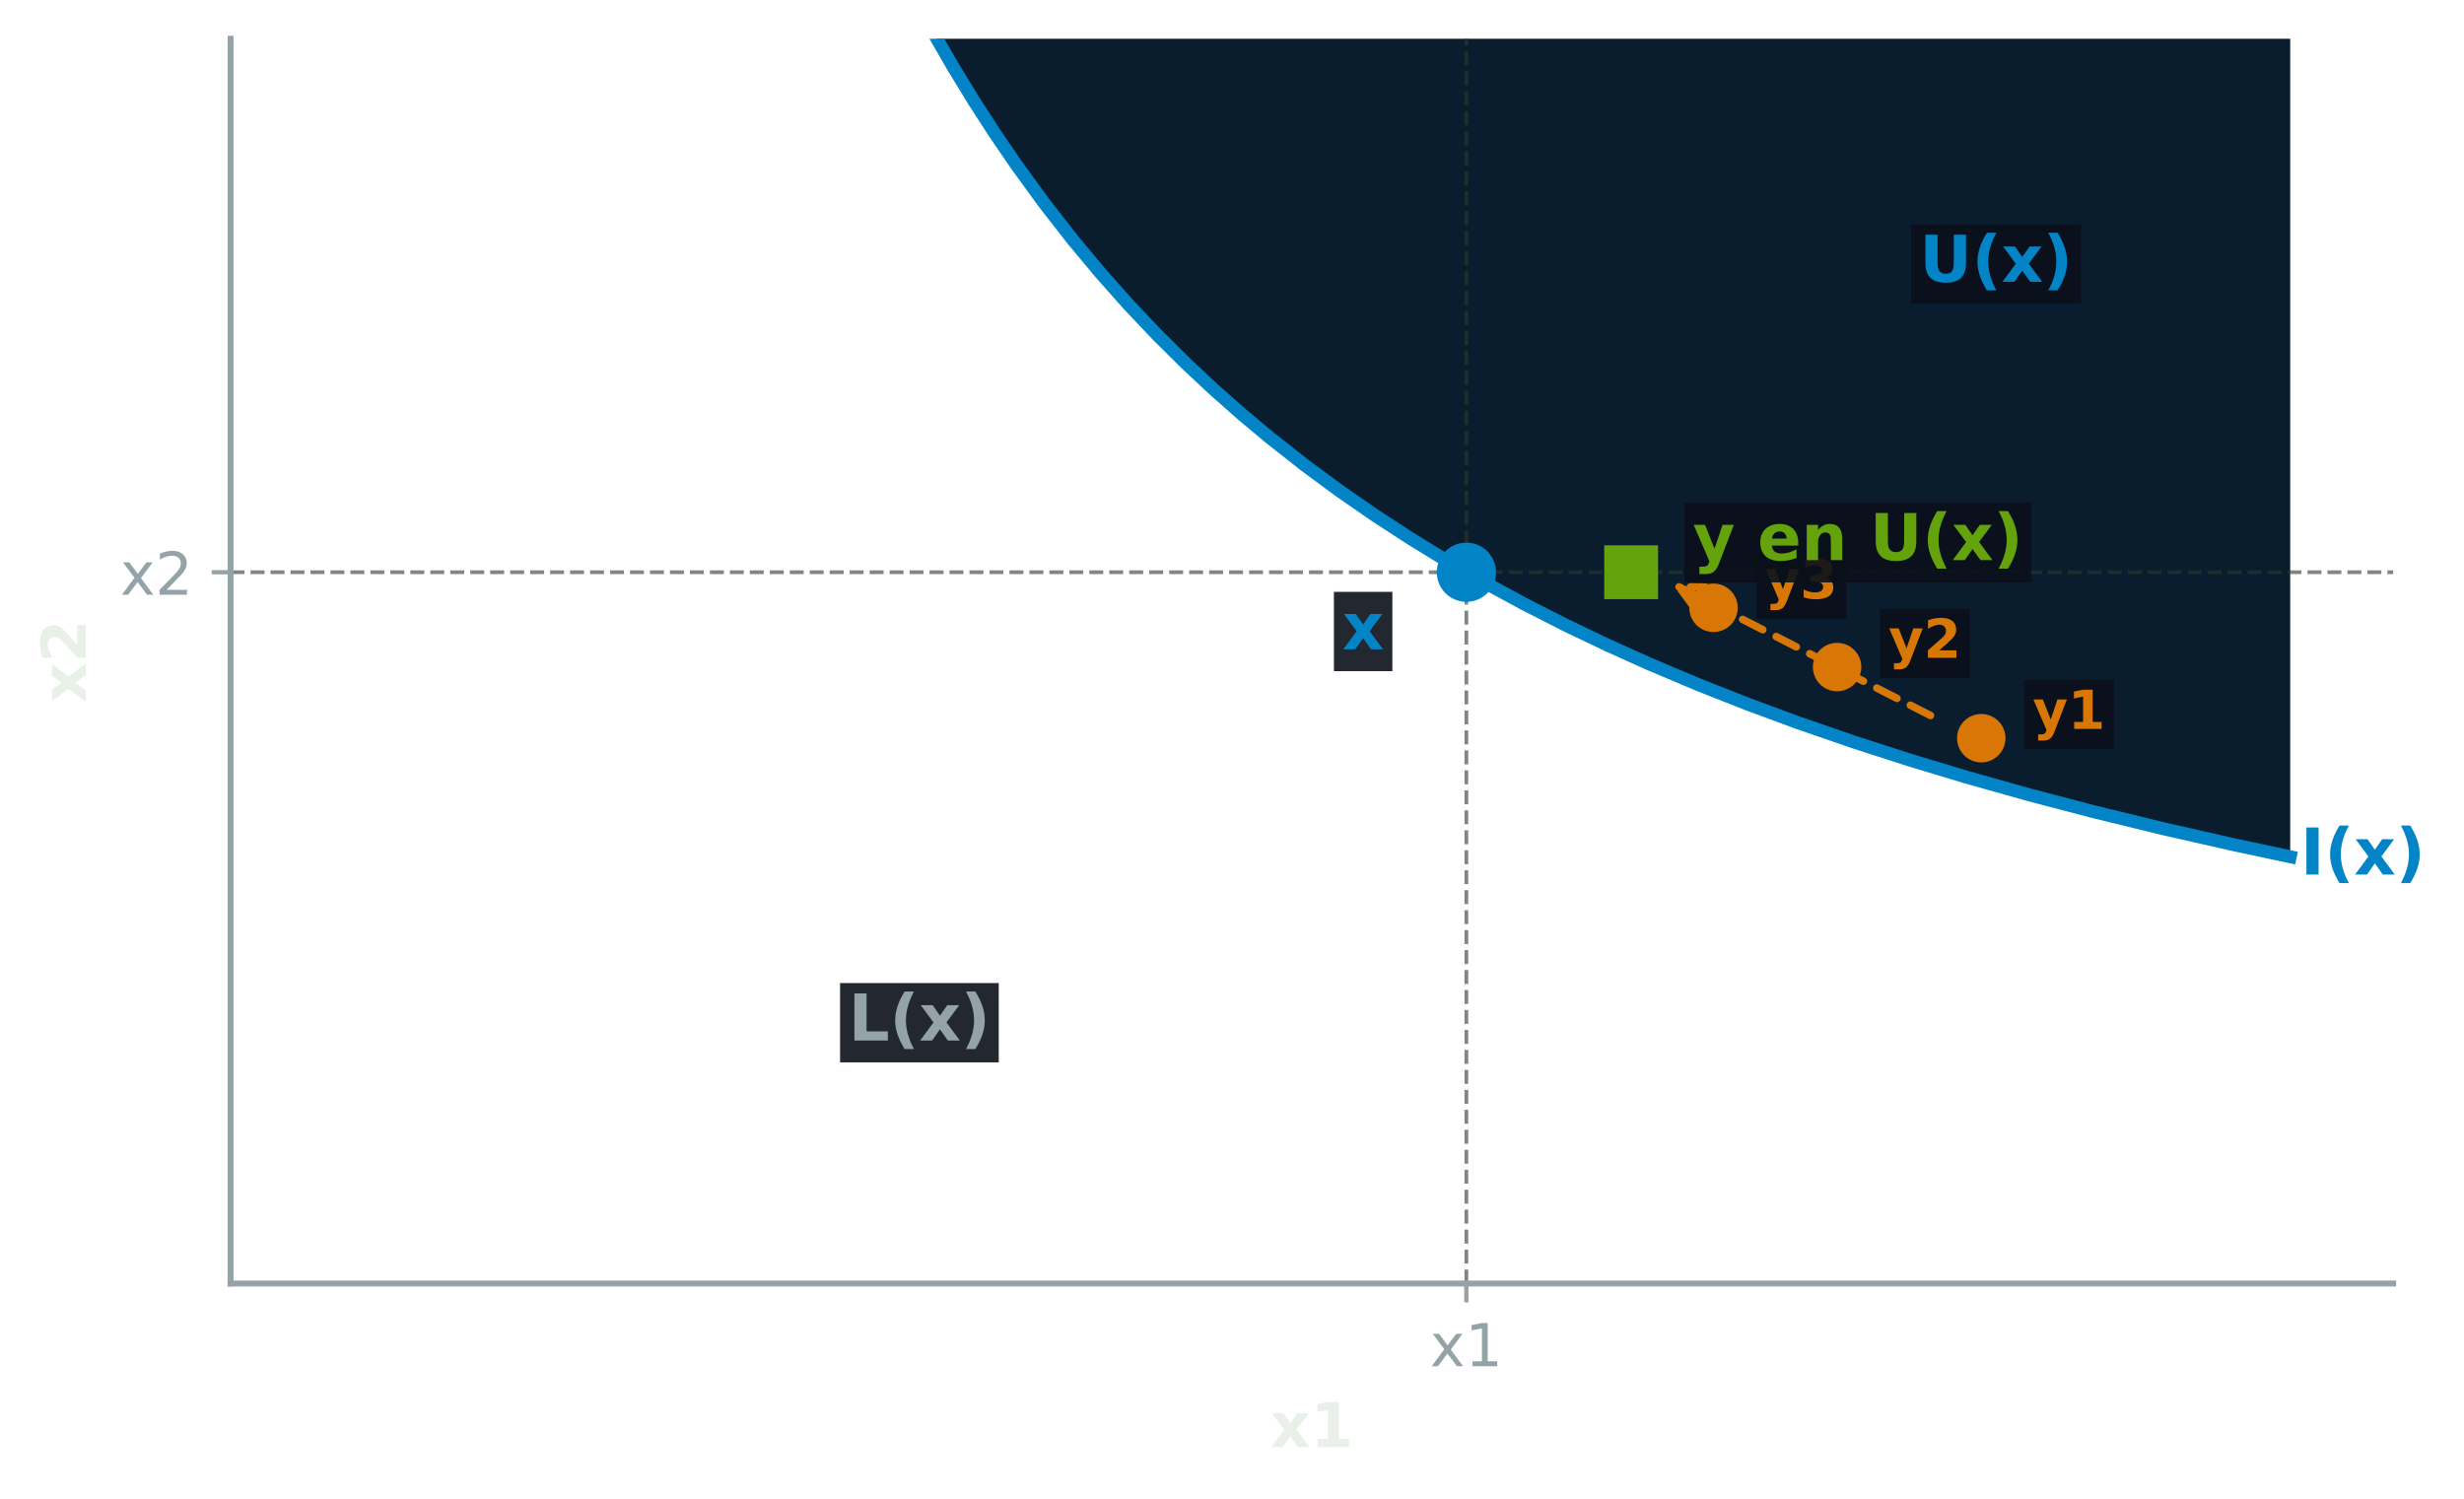
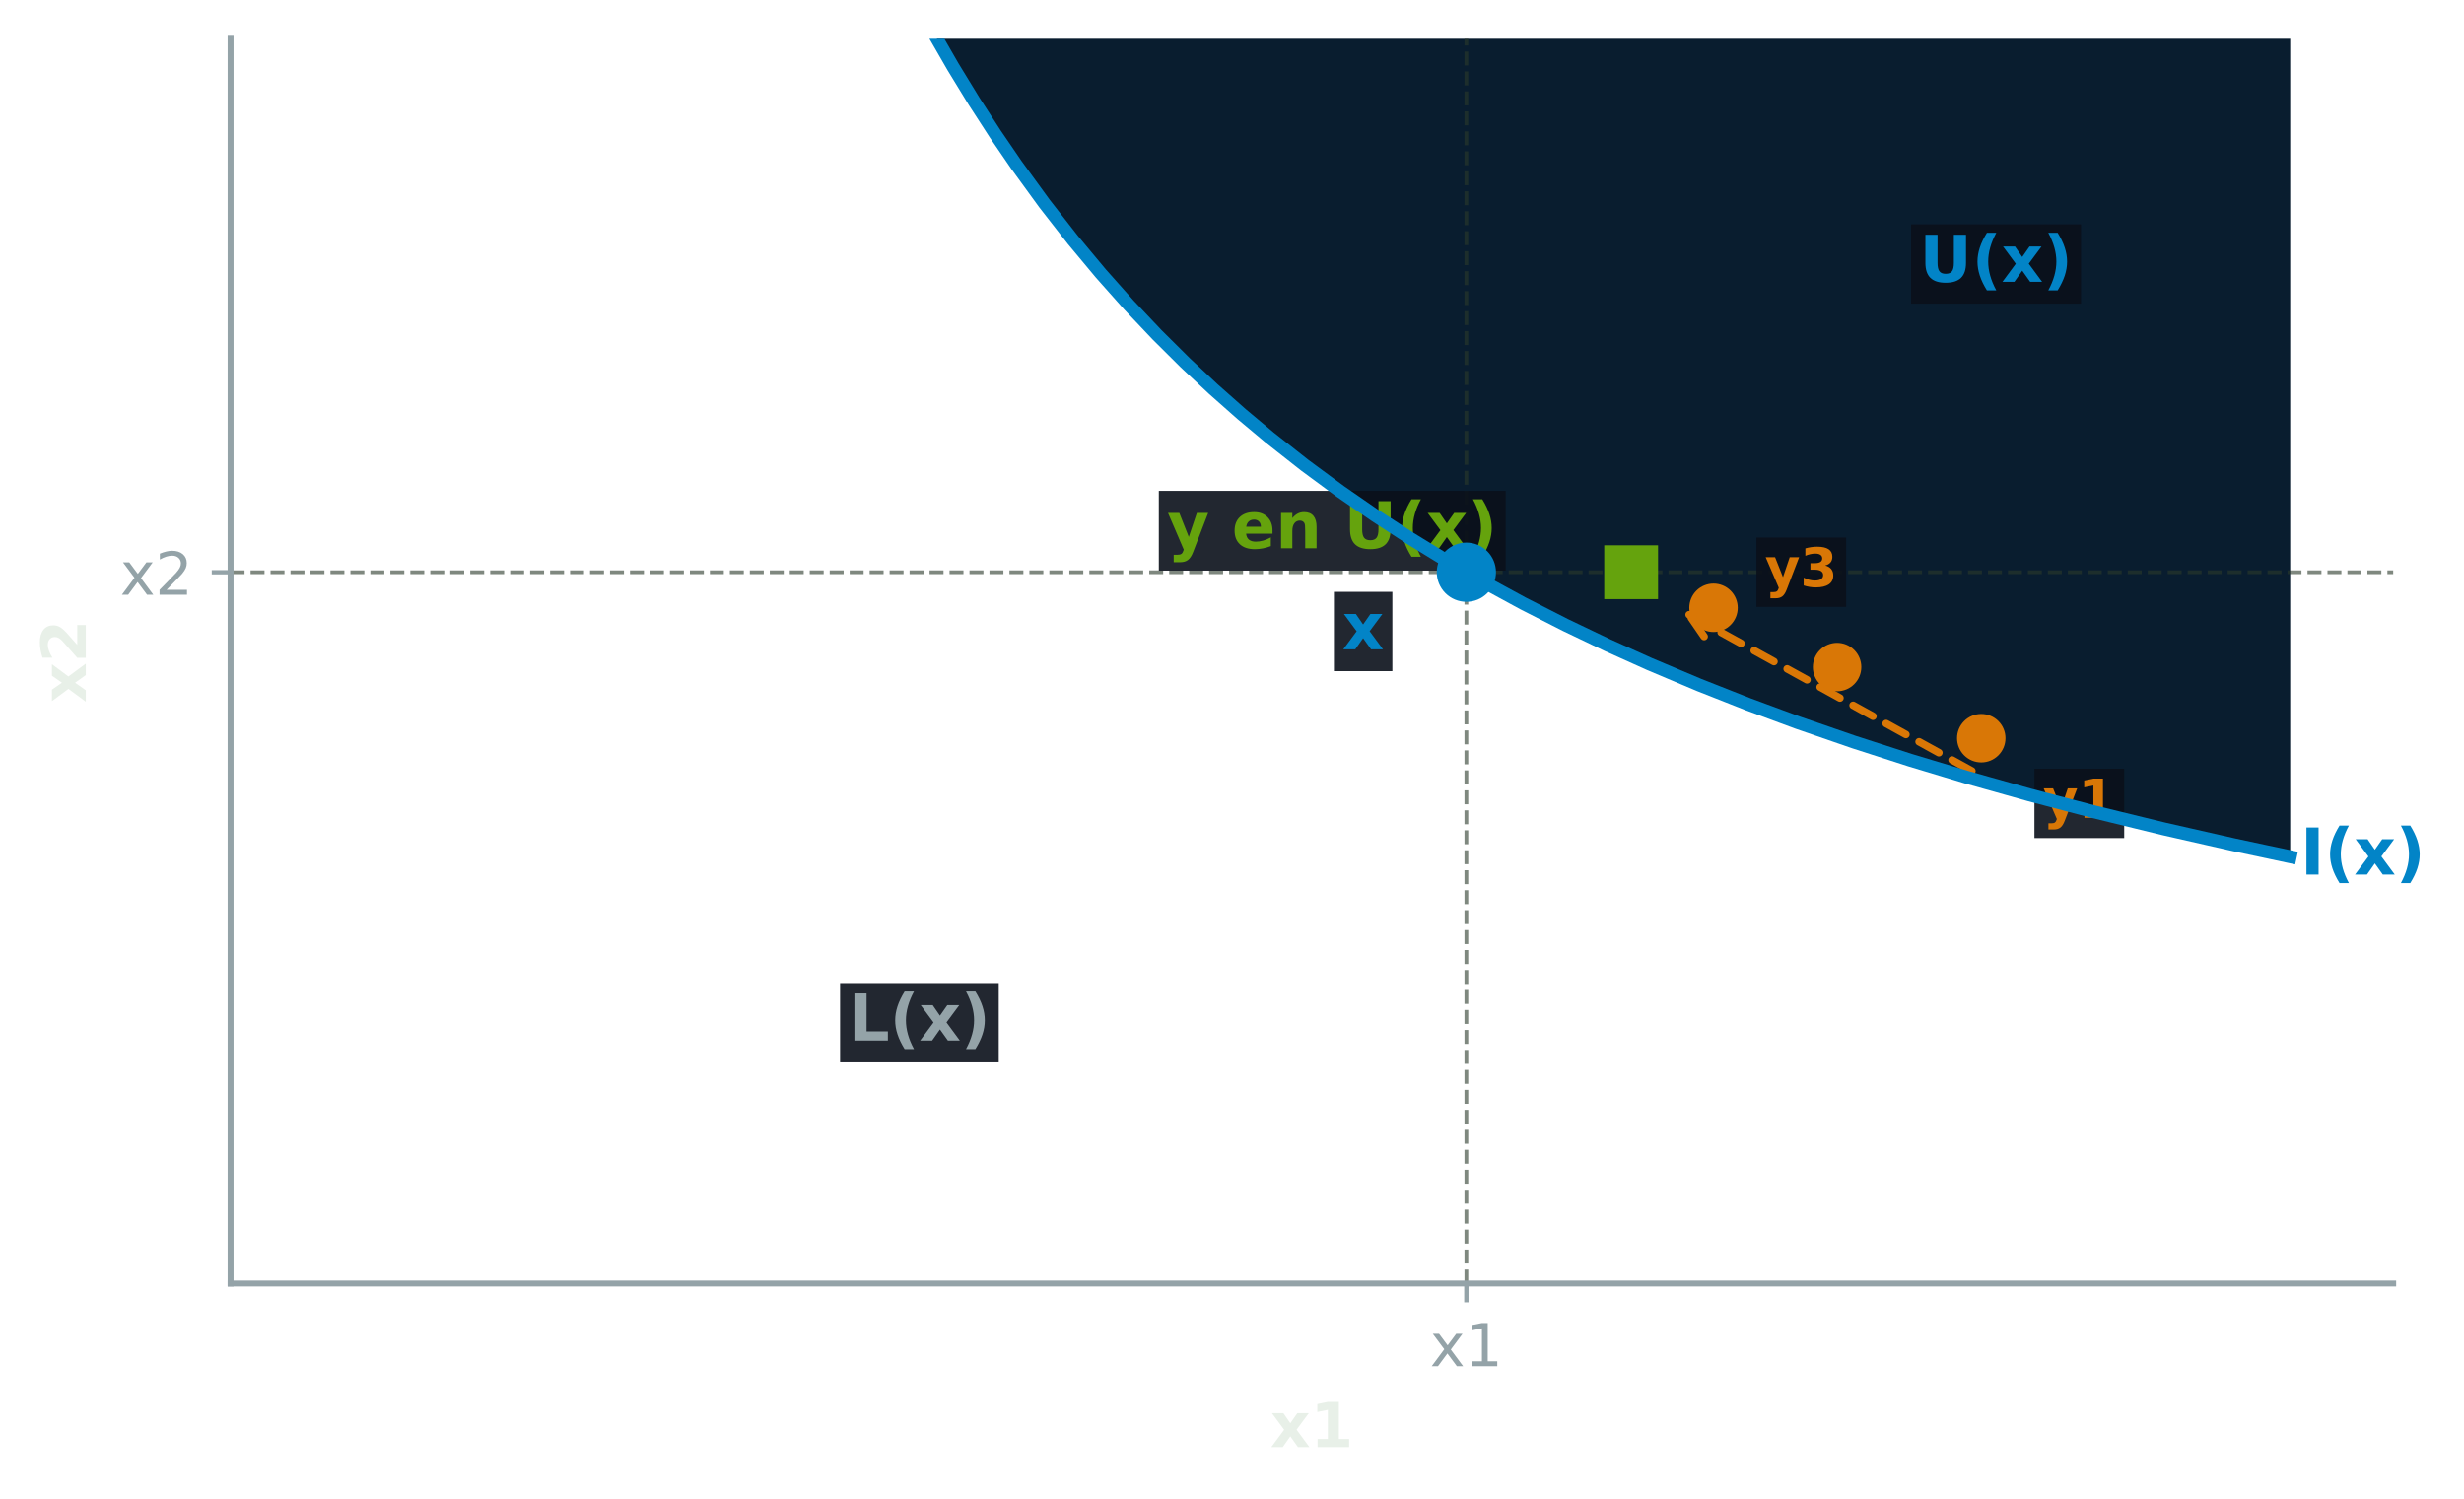
<svg xmlns="http://www.w3.org/2000/svg" xmlns:xlink="http://www.w3.org/1999/xlink" width="457.754pt" height="278.44pt" viewBox="0 0 457.754 278.44" version="1.1">
  <defs>
    <style type="text/css">*{stroke-linejoin: round; stroke-linecap: butt}</style>
  </defs>
  <g id="figure_1">
    <g id="patch_1">
      <path d="M 0 278.44  L 457.754 278.44  L 457.754 0  L 0 0  L 0 278.44  z " style="fill: none; opacity: 0" />
    </g>
    <g id="axes_1">
      <g id="patch_2">
        <path d="M 42.839 238.464  L 444.599 238.464  L 444.599 7.2  L 42.839 7.2  L 42.839 238.464  z " style="fill: none" />
      </g>
      <g id="PolyCollection_1">
        <path d="M 165.28 7.2  L 165.28 -9.319  L 166.588 -6.701  L 167.895 -4.138  L 169.203 -1.627  L 170.51 0.831  L 171.818 3.24  L 173.125 5.601  L 174.433 7.914  L 175.74 10.183  L 177.048 12.407  L 178.355 14.588  L 179.663 16.727  L 180.97 18.826  L 182.278 20.885  L 183.585 22.906  L 184.892 24.89  L 186.2 26.838  L 187.507 28.751  L 188.815 30.629  L 190.122 32.474  L 191.43 34.287  L 192.737 36.068  L 194.045 37.818  L 195.352 39.538  L 196.66 41.229  L 197.967 42.891  L 199.275 44.526  L 200.582 46.133  L 201.89 47.714  L 203.197 49.27  L 204.505 50.8  L 205.812 52.305  L 207.12 53.787  L 208.427 55.245  L 209.734 56.68  L 211.042 58.093  L 212.349 59.485  L 213.657 60.855  L 214.964 62.204  L 216.272 63.533  L 217.579 64.842  L 218.887 66.131  L 220.194 67.401  L 221.502 68.653  L 222.809 69.887  L 224.117 71.103  L 225.424 72.301  L 226.732 73.483  L 228.039 74.647  L 229.347 75.796  L 230.654 76.928  L 231.962 78.045  L 233.269 79.146  L 234.577 80.233  L 235.884 81.305  L 237.191 82.362  L 238.499 83.405  L 239.806 84.434  L 241.114 85.45  L 242.421 86.452  L 243.729 87.442  L 245.036 88.418  L 246.344 89.382  L 247.651 90.334  L 248.959 91.274  L 250.266 92.201  L 251.574 93.118  L 252.881 94.022  L 254.189 94.916  L 255.496 95.798  L 256.804 96.67  L 258.111 97.531  L 259.419 98.382  L 260.726 99.223  L 262.033 100.053  L 263.341 100.874  L 264.648 101.685  L 265.956 102.487  L 267.263 103.279  L 268.571 104.062  L 269.878 104.836  L 271.186 105.601  L 272.493 106.357  L 273.801 107.105  L 275.108 107.845  L 276.416 108.576  L 277.723 109.299  L 279.031 110.014  L 280.338 110.721  L 281.646 111.42  L 282.953 112.112  L 284.261 112.796  L 285.568 113.473  L 286.875 114.143  L 288.183 114.806  L 289.49 115.461  L 290.798 116.11  L 292.105 116.751  L 293.413 117.387  L 294.72 118.015  L 296.028 118.637  L 297.335 119.253  L 298.643 119.862  L 299.95 120.465  L 301.258 121.062  L 302.565 121.653  L 303.873 122.238  L 305.18 122.817  L 306.488 123.391  L 307.795 123.959  L 309.103 124.521  L 310.41 125.078  L 311.718 125.629  L 313.025 126.175  L 314.332 126.716  L 315.64 127.252  L 316.947 127.782  L 318.255 128.308  L 319.562 128.828  L 320.87 129.344  L 322.177 129.854  L 323.485 130.36  L 324.792 130.862  L 326.1 131.358  L 327.407 131.85  L 328.715 132.338  L 330.022 132.821  L 331.33 133.3  L 332.637 133.774  L 333.945 134.245  L 335.252 134.711  L 336.56 135.172  L 337.867 135.63  L 339.174 136.084  L 340.482 136.534  L 341.789 136.979  L 343.097 137.421  L 344.404 137.859  L 345.712 138.294  L 347.019 138.724  L 348.327 139.151  L 349.634 139.574  L 350.942 139.994  L 352.249 140.41  L 353.557 140.823  L 354.864 141.232  L 356.172 141.638  L 357.479 142.04  L 358.787 142.439  L 360.094 142.835  L 361.402 143.227  L 362.709 143.617  L 364.016 144.003  L 365.324 144.386  L 366.631 144.766  L 367.939 145.142  L 369.246 145.516  L 370.554 145.887  L 371.861 146.255  L 373.169 146.62  L 374.476 146.982  L 375.784 147.341  L 377.091 147.698  L 378.399 148.051  L 379.706 148.402  L 381.014 148.75  L 382.321 149.096  L 383.629 149.439  L 384.936 149.779  L 386.244 150.117  L 387.551 150.452  L 388.859 150.784  L 390.166 151.115  L 391.473 151.442  L 392.781 151.767  L 394.088 152.09  L 395.396 152.41  L 396.703 152.728  L 398.011 153.044  L 399.318 153.357  L 400.626 153.668  L 401.933 153.977  L 403.241 154.283  L 404.548 154.588  L 405.856 154.89  L 407.163 155.19  L 408.471 155.487  L 409.778 155.783  L 411.086 156.077  L 412.393 156.368  L 413.701 156.658  L 415.008 156.945  L 416.315 157.23  L 417.623 157.514  L 418.93 157.795  L 420.238 158.075  L 421.545 158.352  L 422.853 158.628  L 424.16 158.902  L 425.468 159.173  L 425.468 7.2  L 425.468 7.2  L 424.16 7.2  L 422.853 7.2  L 421.545 7.2  L 420.238 7.2  L 418.93 7.2  L 417.623 7.2  L 416.315 7.2  L 415.008 7.2  L 413.701 7.2  L 412.393 7.2  L 411.086 7.2  L 409.778 7.2  L 408.471 7.2  L 407.163 7.2  L 405.856 7.2  L 404.548 7.2  L 403.241 7.2  L 401.933 7.2  L 400.626 7.2  L 399.318 7.2  L 398.011 7.2  L 396.703 7.2  L 395.396 7.2  L 394.088 7.2  L 392.781 7.2  L 391.473 7.2  L 390.166 7.2  L 388.859 7.2  L 387.551 7.2  L 386.244 7.2  L 384.936 7.2  L 383.629 7.2  L 382.321 7.2  L 381.014 7.2  L 379.706 7.2  L 378.399 7.2  L 377.091 7.2  L 375.784 7.2  L 374.476 7.2  L 373.169 7.2  L 371.861 7.2  L 370.554 7.2  L 369.246 7.2  L 367.939 7.2  L 366.631 7.2  L 365.324 7.2  L 364.016 7.2  L 362.709 7.2  L 361.402 7.2  L 360.094 7.2  L 358.787 7.2  L 357.479 7.2  L 356.172 7.2  L 354.864 7.2  L 353.557 7.2  L 352.249 7.2  L 350.942 7.2  L 349.634 7.2  L 348.327 7.2  L 347.019 7.2  L 345.712 7.2  L 344.404 7.2  L 343.097 7.2  L 341.789 7.2  L 340.482 7.2  L 339.174 7.2  L 337.867 7.2  L 336.56 7.2  L 335.252 7.2  L 333.945 7.2  L 332.637 7.2  L 331.33 7.2  L 330.022 7.2  L 328.715 7.2  L 327.407 7.2  L 326.1 7.2  L 324.792 7.2  L 323.485 7.2  L 322.177 7.2  L 320.87 7.2  L 319.562 7.2  L 318.255 7.2  L 316.947 7.2  L 315.64 7.2  L 314.332 7.2  L 313.025 7.2  L 311.718 7.2  L 310.41 7.2  L 309.103 7.2  L 307.795 7.2  L 306.488 7.2  L 305.18 7.2  L 303.873 7.2  L 302.565 7.2  L 301.258 7.2  L 299.95 7.2  L 298.643 7.2  L 297.335 7.2  L 296.028 7.2  L 294.72 7.2  L 293.413 7.2  L 292.105 7.2  L 290.798 7.2  L 289.49 7.2  L 288.183 7.2  L 286.875 7.2  L 285.568 7.2  L 284.261 7.2  L 282.953 7.2  L 281.646 7.2  L 280.338 7.2  L 279.031 7.2  L 277.723 7.2  L 276.416 7.2  L 275.108 7.2  L 273.801 7.2  L 272.493 7.2  L 271.186 7.2  L 269.878 7.2  L 268.571 7.2  L 267.263 7.2  L 265.956 7.2  L 264.648 7.2  L 263.341 7.2  L 262.033 7.2  L 260.726 7.2  L 259.419 7.2  L 258.111 7.2  L 256.804 7.2  L 255.496 7.2  L 254.189 7.2  L 252.881 7.2  L 251.574 7.2  L 250.266 7.2  L 248.959 7.2  L 247.651 7.2  L 246.344 7.2  L 245.036 7.2  L 243.729 7.2  L 242.421 7.2  L 241.114 7.2  L 239.806 7.2  L 238.499 7.2  L 237.191 7.2  L 235.884 7.2  L 234.577 7.2  L 233.269 7.2  L 231.962 7.2  L 230.654 7.2  L 229.347 7.2  L 228.039 7.2  L 226.732 7.2  L 225.424 7.2  L 224.117 7.2  L 222.809 7.2  L 221.502 7.2  L 220.194 7.2  L 218.887 7.2  L 217.579 7.2  L 216.272 7.2  L 214.964 7.2  L 213.657 7.2  L 212.349 7.2  L 211.042 7.2  L 209.734 7.2  L 208.427 7.2  L 207.12 7.2  L 205.812 7.2  L 204.505 7.2  L 203.197 7.2  L 201.89 7.2  L 200.582 7.2  L 199.275 7.2  L 197.967 7.2  L 196.66 7.2  L 195.352 7.2  L 194.045 7.2  L 192.737 7.2  L 191.43 7.2  L 190.122 7.2  L 188.815 7.2  L 187.507 7.2  L 186.2 7.2  L 184.892 7.2  L 183.585 7.2  L 182.278 7.2  L 180.97 7.2  L 179.663 7.2  L 178.355 7.2  L 177.048 7.2  L 175.74 7.2  L 174.433 7.2  L 173.125 7.2  L 171.818 7.2  L 170.51 7.2  L 169.203 7.2  L 167.895 7.2  L 166.588 7.2  L 165.28 7.2  z " clip-path="url(#pb59af43524)" style="fill: #091d2f" />
      </g>
      <g id="matplotlib.axis_1">
        <g id="xtick_1">
          <g id="line2d_1">
            <path d="M 272.416 238.464  L 272.416 7.2  " clip-path="url(#pb59af43524)" style="fill: none; stroke-dasharray: 2.59,1.12; stroke-dashoffset: 0; stroke: #2a3a2a; stroke-opacity: 0.6; stroke-width: 0.7" />
          </g>
          <g id="line2d_2">
            <defs>
              <path id="m409fbe080f" d="M 0 0  L 0 3.5  " style="stroke: #94a3a8; stroke-width: 0.8" />
            </defs>
            <g>
              <use xlink:href="#m409fbe080f" x="272.416" y="238.464" style="fill: #94a3a8; stroke: #94a3a8; stroke-width: 0.8" />
            </g>
          </g>
          <g id="text_1">
            <g style="fill: #94a3a8" transform="translate(265.6617 253.8223) scale(0.11 -0.11)">
              <defs>
                <path id="DejaVuSans-78" d="M 3513 3500  L 2247 1797  L 3578 0  L 2900 0  L 1881 1375  L 863 0  L 184 0  L 1544 1831  L 300 3500  L 978 3500  L 1906 2253  L 2834 3500  L 3513 3500  z " transform="scale(0.015625)" />
                <path id="DejaVuSans-31" d="M 794 531  L 1825 531  L 1825 4091  L 703 3866  L 703 4441  L 1819 4666  L 2450 4666  L 2450 531  L 3481 531  L 3481 0  L 794 0  L 794 531  z " transform="scale(0.015625)" />
              </defs>
              <use xlink:href="#DejaVuSans-78" />
              <use xlink:href="#DejaVuSans-31" x="59.18" />
            </g>
          </g>
        </g>
        <g id="text_2">
          <g style="fill: #e8f0e8" transform="translate(236.0097 268.8481) scale(0.115 -0.115)">
            <defs>
              <path id="DejaVuSans-Bold-78" d="M 1422 1791  L 159 3500  L 1344 3500  L 2059 2463  L 2784 3500  L 3969 3500  L 2706 1797  L 4031 0  L 2847 0  L 2059 1106  L 1281 0  L 97 0  L 1422 1791  z " transform="scale(0.015625)" />
              <path id="DejaVuSans-Bold-31" d="M 750 831  L 1813 831  L 1813 3847  L 722 3622  L 722 4441  L 1806 4666  L 2950 4666  L 2950 831  L 4013 831  L 4013 0  L 750 0  L 750 831  z " transform="scale(0.015625)" />
            </defs>
            <use xlink:href="#DejaVuSans-Bold-78" />
            <use xlink:href="#DejaVuSans-Bold-31" x="64.502" />
          </g>
        </g>
      </g>
      <g id="matplotlib.axis_2">
        <g id="ytick_1">
          <g id="line2d_3">
            <path d="M 42.839 106.313  L 444.599 106.313  " clip-path="url(#pb59af43524)" style="fill: none; stroke-dasharray: 2.59,1.12; stroke-dashoffset: 0; stroke: #2a3a2a; stroke-opacity: 0.6; stroke-width: 0.7" />
          </g>
          <g id="line2d_4">
            <defs>
              <path id="m766cb33b4f" d="M 0 0  L -3.5 0  " style="stroke: #94a3a8; stroke-width: 0.8" />
            </defs>
            <g>
              <use xlink:href="#m766cb33b4f" x="42.839" y="106.313" style="fill: #94a3a8; stroke: #94a3a8; stroke-width: 0.8" />
            </g>
          </g>
          <g id="text_3">
            <g style="fill: #94a3a8" transform="translate(22.32984 110.4923) scale(0.11 -0.11)">
              <defs>
                <path id="DejaVuSans-32" d="M 1228 531  L 3431 531  L 3431 0  L 469 0  L 469 531  Q 828 903 1448 1529  Q 2069 2156 2228 2338  Q 2531 2678 2651 2914  Q 2772 3150 2772 3378  Q 2772 3750 2511 3984  Q 2250 4219 1831 4219  Q 1534 4219 1204 4116  Q 875 4013 500 3803  L 500 4441  Q 881 4594 1212 4672  Q 1544 4750 1819 4750  Q 2544 4750 2975 4387  Q 3406 4025 3406 3419  Q 3406 3131 3298 2873  Q 3191 2616 2906 2266  Q 2828 2175 2409 1742  Q 1991 1309 1228 531  z " transform="scale(0.015625)" />
              </defs>
              <use xlink:href="#DejaVuSans-78" />
              <use xlink:href="#DejaVuSans-32" x="59.18" />
            </g>
          </g>
        </g>
        <g id="text_4">
          <g style="fill: #e8f0e8" transform="translate(15.9382 130.5415) rotate(-90) scale(0.115 -0.115)">
            <defs>
              <path id="DejaVuSans-Bold-32" d="M 1844 884  L 3897 884  L 3897 0  L 506 0  L 506 884  L 2209 2388  Q 2438 2594 2547 2791  Q 2656 2988 2656 3200  Q 2656 3528 2436 3728  Q 2216 3928 1850 3928  Q 1569 3928 1234 3808  Q 900 3688 519 3450  L 519 4475  Q 925 4609 1322 4679  Q 1719 4750 2100 4750  Q 2938 4750 3402 4381  Q 3866 4013 3866 3353  Q 3866 2972 3669 2642  Q 3472 2313 2841 1759  L 1844 884  z " transform="scale(0.015625)" />
            </defs>
            <use xlink:href="#DejaVuSans-Bold-78" />
            <use xlink:href="#DejaVuSans-Bold-32" x="64.502" />
          </g>
        </g>
      </g>
      <g id="patch_3">
        <path d="M 42.839 238.464  L 42.839 7.2  " style="fill: none; stroke: #94a3a8; stroke-width: 1.1; stroke-linejoin: miter; stroke-linecap: square" />
      </g>
      <g id="patch_4">
        <path d="M 42.839 238.464  L 444.599 238.464  " style="fill: none; stroke: #94a3a8; stroke-width: 1.1; stroke-linejoin: miter; stroke-linecap: square" />
      </g>
      <g id="text_5">
        <g style="fill: #0284c7" transform="translate(427.3809 162.4847) scale(0.12 -0.12)">
          <defs>
            <path id="DejaVuSans-Bold-49" d="M 588 4666  L 1791 4666  L 1791 0  L 588 0  L 588 4666  z " transform="scale(0.015625)" />
            <path id="DejaVuSans-Bold-28" d="M 2413 -844  L 1484 -844  Q 1006 -72 778 623  Q 550 1319 550 2003  Q 550 2688 779 3389  Q 1009 4091 1484 4856  L 2413 4856  Q 2013 4116 1813 3408  Q 1613 2700 1613 2009  Q 1613 1319 1811 609  Q 2009 -100 2413 -844  z " transform="scale(0.015625)" />
            <path id="DejaVuSans-Bold-29" d="M 513 -844  Q 913 -100 1113 609  Q 1313 1319 1313 2009  Q 1313 2700 1113 3408  Q 913 4116 513 4856  L 1441 4856  Q 1916 4091 2145 3389  Q 2375 2688 2375 2003  Q 2375 1319 2147 623  Q 1919 -72 1441 -844  L 513 -844  z " transform="scale(0.015625)" />
          </defs>
          <use xlink:href="#DejaVuSans-Bold-49" />
          <use xlink:href="#DejaVuSans-Bold-28" x="37.207" />
          <use xlink:href="#DejaVuSans-Bold-78" x="82.91" />
          <use xlink:href="#DejaVuSans-Bold-29" x="147.412" />
        </g>
      </g>
      <g id="text_6">
        <g id="patch_5">
          <path d="M 355.035 56.415  L 386.608 56.415  L 386.608 41.681  L 355.035 41.681  z " style="fill: #0a0f1a; opacity: 0.9" />
        </g>
        <g style="fill: #0284c7" transform="translate(356.5946 52.35902) scale(0.12 -0.12)">
          <defs>
            <path id="DejaVuSans-Bold-55" d="M 588 4666  L 1791 4666  L 1791 1869  Q 1791 1291 1980 1042  Q 2169 794 2597 794  Q 3028 794 3217 1042  Q 3406 1291 3406 1869  L 3406 4666  L 4609 4666  L 4609 1869  Q 4609 878 4112 393  Q 3616 -91 2597 -91  Q 1581 -91 1084 393  Q 588 878 588 1869  L 588 4666  z " transform="scale(0.015625)" />
          </defs>
          <use xlink:href="#DejaVuSans-Bold-55" />
          <use xlink:href="#DejaVuSans-Bold-28" x="81.201" />
          <use xlink:href="#DejaVuSans-Bold-78" x="126.904" />
          <use xlink:href="#DejaVuSans-Bold-29" x="191.406" />
        </g>
      </g>
      <g id="text_7">
        <g id="patch_6">
          <path d="M 156.068 197.376  L 185.543 197.376  L 185.543 182.642  L 156.068 182.642  z " style="fill: #0a0f1a; opacity: 0.9" />
        </g>
        <g style="fill: #94a3a8" transform="translate(157.6278 193.3199) scale(0.12 -0.12)">
          <defs>
            <path id="DejaVuSans-Bold-4c" d="M 588 4666  L 1791 4666  L 1791 909  L 3903 909  L 3903 0  L 588 0  L 588 4666  z " transform="scale(0.015625)" />
          </defs>
          <use xlink:href="#DejaVuSans-Bold-4c" />
          <use xlink:href="#DejaVuSans-Bold-28" x="63.721" />
          <use xlink:href="#DejaVuSans-Bold-78" x="109.424" />
          <use xlink:href="#DejaVuSans-Bold-29" x="173.926" />
        </g>
      </g>
      <g id="text_8">
        <g id="patch_7">
          <path d="M 247.811 124.693  L 258.671 124.693  L 258.671 109.959  L 247.811 109.959  z " style="fill: #0a0f1a; opacity: 0.9" />
        </g>
        <g style="fill: #0284c7" transform="translate(249.3712 120.637) scale(0.12 -0.12)">
          <use xlink:href="#DejaVuSans-Bold-78" />
        </g>
      </g>
      <g id="text_9">
        <g id="patch_8">
-           <path d="M 376.039 139.182  L 392.716 139.182  L 392.716 126.304  L 376.039 126.304  z " style="fill: #0a0f1a; opacity: 0.9" />
-         </g>
-         <g style="fill: #d97706" transform="translate(377.6392 135.4246) scale(0.1 -0.1)">
+           <path d="M 377.952 155.701  L 394.629 155.701  L 394.629 142.823  L 377.952 142.823  z " style="fill: #0a0f1a; opacity: 0.9" />
+         </g>
+         <g style="fill: #d97706" transform="translate(379.5524 151.9434) scale(0.1 -0.1)">
          <defs>
            <path id="DejaVuSans-Bold-79" d="M 78 3500  L 1197 3500  L 2138 1125  L 2938 3500  L 4056 3500  L 2584 -331  Q 2363 -916 2067 -1148  Q 1772 -1381 1288 -1381  L 641 -1381  L 641 -647  L 991 -647  Q 1275 -647 1404 -556  Q 1534 -466 1606 -231  L 1638 -134  L 78 3500  z " transform="scale(0.015625)" />
          </defs>
          <use xlink:href="#DejaVuSans-Bold-79" />
          <use xlink:href="#DejaVuSans-Bold-31" x="65.186" />
        </g>
      </g>
      <g id="text_10">
        <g id="patch_9">
-           <path d="M 349.255 125.967  L 365.932 125.967  L 365.932 113.089  L 349.255 113.089  z " style="fill: #0a0f1a; opacity: 0.9" />
-         </g>
-         <g style="fill: #d97706" transform="translate(350.8552 122.2095) scale(0.1 -0.1)">
+           <path d="M 326.298 112.752  L 342.974 112.752  L 342.974 99.874  L 326.298 99.874  z " style="fill: #0a0f1a; opacity: 0.9" />
+         </g>
+         <g style="fill: #d97706" transform="translate(327.8975 108.9944) scale(0.1 -0.1)">
+           <defs>
+             <path id="DejaVuSans-Bold-33" d="M 2981 2516  Q 3453 2394 3698 2092  Q 3944 1791 3944 1325  Q 3944 631 3412 270  Q 2881 -91 1863 -91  Q 1503 -91 1142 -33  Q 781 25 428 141  L 428 1069  Q 766 900 1098 814  Q 1431 728 1753 728  Q 2231 728 2486 893  Q 2741 1059 2741 1369  Q 2741 1688 2480 1852  Q 2219 2016 1709 2016  L 1228 2016  L 1228 2791  L 1734 2791  Q 2188 2791 2409 2933  Q 2631 3075 2631 3366  Q 2631 3634 2415 3781  Q 2200 3928 1806 3928  Q 1516 3928 1219 3862  Q 922 3797 628 3669  L 628 4550  Q 984 4650 1334 4700  Q 1684 4750 2022 4750  Q 2931 4750 3382 4451  Q 3834 4153 3834 3553  Q 3834 3144 3618 2883  Q 3403 2622 2981 2516  z " transform="scale(0.015625)" />
+           </defs>
          <use xlink:href="#DejaVuSans-Bold-79" />
-           <use xlink:href="#DejaVuSans-Bold-32" x="65.186" />
+           <use xlink:href="#DejaVuSans-Bold-33" x="65.186" />
        </g>
      </g>
      <g id="text_11">
        <g id="patch_10">
-           <path d="M 326.298 114.955  L 342.974 114.955  L 342.974 102.077  L 326.298 102.077  z " style="fill: #0a0f1a; opacity: 0.9" />
-         </g>
-         <g style="fill: #d97706" transform="translate(327.8975 111.1969) scale(0.1 -0.1)">
-           <defs>
-             <path id="DejaVuSans-Bold-33" d="M 2981 2516  Q 3453 2394 3698 2092  Q 3944 1791 3944 1325  Q 3944 631 3412 270  Q 2881 -91 1863 -91  Q 1503 -91 1142 -33  Q 781 25 428 141  L 428 1069  Q 766 900 1098 814  Q 1431 728 1753 728  Q 2231 728 2486 893  Q 2741 1059 2741 1369  Q 2741 1688 2480 1852  Q 2219 2016 1709 2016  L 1228 2016  L 1228 2791  L 1734 2791  Q 2188 2791 2409 2933  Q 2631 3075 2631 3366  Q 2631 3634 2415 3781  Q 2200 3928 1806 3928  Q 1516 3928 1219 3862  Q 922 3797 628 3669  L 628 4550  Q 984 4650 1334 4700  Q 1684 4750 2022 4750  Q 2931 4750 3382 4451  Q 3834 4153 3834 3553  Q 3834 3144 3618 2883  Q 3403 2622 2981 2516  z " transform="scale(0.015625)" />
-           </defs>
-           <use xlink:href="#DejaVuSans-Bold-79" />
-           <use xlink:href="#DejaVuSans-Bold-33" x="65.186" />
-         </g>
-       </g>
-       <g id="text_12">
-         <g id="patch_11">
-           <path d="M 312.946 108.214  L 377.378 108.214  L 377.378 93.4  L 312.946 93.4  z " style="fill: #0a0f1a; opacity: 0.9" />
-         </g>
-         <g style="fill: #65a30d" transform="translate(314.5055 104.0647) scale(0.12 -0.12)">
+           <path d="M 215.283 106.012  L 279.716 106.012  L 279.716 91.197  L 215.283 91.197  z " style="fill: #0a0f1a; opacity: 0.9" />
+         </g>
+         <g style="fill: #65a30d" transform="translate(216.8433 101.8622) scale(0.12 -0.12)">
          <defs>
            <path id="DejaVuSans-Bold-20" transform="scale(0.015625)" />
            <path id="DejaVuSans-Bold-65" d="M 4031 1759  L 4031 1441  L 1416 1441  Q 1456 1047 1700 850  Q 1944 653 2381 653  Q 2734 653 3104 758  Q 3475 863 3866 1075  L 3866 213  Q 3469 63 3072 -14  Q 2675 -91 2278 -91  Q 1328 -91 801 392  Q 275 875 275 1747  Q 275 2603 792 3093  Q 1309 3584 2216 3584  Q 3041 3584 3536 3087  Q 4031 2591 4031 1759  z M 2881 2131  Q 2881 2450 2695 2645  Q 2509 2841 2209 2841  Q 1884 2841 1681 2658  Q 1478 2475 1428 2131  L 2881 2131  z " transform="scale(0.015625)" />
            <path id="DejaVuSans-Bold-6e" d="M 4056 2131  L 4056 0  L 2931 0  L 2931 347  L 2931 1631  Q 2931 2084 2911 2256  Q 2891 2428 2841 2509  Q 2775 2619 2662 2680  Q 2550 2741 2406 2741  Q 2056 2741 1856 2470  Q 1656 2200 1656 1722  L 1656 0  L 538 0  L 538 3500  L 1656 3500  L 1656 2988  Q 1909 3294 2193 3439  Q 2478 3584 2822 3584  Q 3428 3584 3742 3212  Q 4056 2841 4056 2131  z " transform="scale(0.015625)" />
          </defs>
          <use xlink:href="#DejaVuSans-Bold-79" />
          <use xlink:href="#DejaVuSans-Bold-20" x="65.186" />
          <use xlink:href="#DejaVuSans-Bold-65" x="100" />
          <use xlink:href="#DejaVuSans-Bold-6e" x="167.822" />
          <use xlink:href="#DejaVuSans-Bold-20" x="239.014" />
          <use xlink:href="#DejaVuSans-Bold-55" x="273.828" />
          <use xlink:href="#DejaVuSans-Bold-28" x="355.029" />
          <use xlink:href="#DejaVuSans-Bold-78" x="400.732" />
          <use xlink:href="#DejaVuSans-Bold-29" x="465.234" />
        </g>
      </g>
-       <g id="patch_12">
-         <path d="M 358.64 132.933  Q 334.593 120.629 311.94 109.039  " style="fill: none; stroke-dasharray: 4.2,2.8; stroke-dashoffset: 0; stroke: #d97706; stroke-width: 1.4; stroke-linecap: round" />
-         <path d="M 314.855 113.001  L 311.94 109.039  L 316.859 109.084  " style="fill: none; stroke-dasharray: 4.2,2.8; stroke-dashoffset: 0; stroke: #d97706; stroke-width: 1.4; stroke-linecap: round" />
+       <g id="patch_11">
+         <path d="M 366.325 143.23  Q 339.377 128.339 313.798 114.204  " style="fill: none; stroke-dasharray: 4.2,2.8; stroke-dashoffset: 0; stroke: #d97706; stroke-width: 1.4; stroke-linecap: round" />
+         <path d="M 316.585 118.258  L 313.798 114.204  L 318.714 114.406  " style="fill: none; stroke-dasharray: 4.2,2.8; stroke-dashoffset: 0; stroke: #d97706; stroke-width: 1.4; stroke-linecap: round" />
      </g>
      <g id="line2d_5">
        <path d="M 169.536 -1  L 173.125 5.601  L 177.048 12.407  L 180.97 18.826  L 184.892 24.89  L 188.815 30.629  L 194.045 37.818  L 199.275 44.526  L 204.505 50.8  L 209.734 56.68  L 214.964 62.204  L 220.194 67.401  L 225.424 72.301  L 230.654 76.928  L 235.884 81.305  L 242.421 86.452  L 248.959 91.274  L 255.496 95.798  L 262.033 100.053  L 268.571 104.062  L 275.108 107.845  L 282.953 112.112  L 290.798 116.11  L 298.643 119.862  L 306.488 123.391  L 315.64 127.252  L 324.792 130.862  L 333.945 134.245  L 344.404 137.859  L 354.864 141.232  L 365.324 144.386  L 377.091 147.698  L 388.859 150.784  L 401.933 153.977  L 415.008 156.945  L 425.468 159.173  L 425.468 159.173  " clip-path="url(#pb59af43524)" style="fill: none; stroke: #0284c7; stroke-width: 2.4; stroke-linecap: square" />
      </g>
      <g id="line2d_6">
        <defs>
          <path id="m1c0edfee59" d="M 0 5  C 1.326 5 2.598 4.473 3.536 3.536  C 4.473 2.598 5 1.326 5 0  C 5 -1.326 4.473 -2.598 3.536 -3.536  C 2.598 -4.473 1.326 -5 0 -5  C -1.326 -5 -2.598 -4.473 -3.536 -3.536  C -4.473 -2.598 -5 -1.326 -5 0  C -5 1.326 -4.473 2.598 -3.536 3.536  C -2.598 4.473 -1.326 5 0 5  z " style="stroke: #0284c7" />
        </defs>
        <g clip-path="url(#pb59af43524)">
          <use xlink:href="#m1c0edfee59" x="272.416" y="106.313" style="fill: #0284c7; stroke: #0284c7" />
        </g>
      </g>
      <g id="line2d_7">
        <defs>
          <path id="m797cb4f3f3" d="M 0 4  C 1.061 4 2.078 3.579 2.828 2.828  C 3.579 2.078 4 1.061 4 0  C 4 -1.061 3.579 -2.078 2.828 -2.828  C 2.078 -3.579 1.061 -4 0 -4  C -1.061 -4 -2.078 -3.579 -2.828 -2.828  C -3.579 -2.078 -4 -1.061 -4 0  C -4 1.061 -3.579 2.078 -2.828 2.828  C -2.078 3.579 -1.061 4 0 4  z " style="stroke: #d97706" />
        </defs>
        <g clip-path="url(#pb59af43524)">
          <use xlink:href="#m797cb4f3f3" x="368.074" y="137.148" style="fill: #d97706; stroke: #d97706" />
        </g>
      </g>
      <g id="line2d_8">
        <g clip-path="url(#pb59af43524)">
          <use xlink:href="#m797cb4f3f3" x="341.29" y="123.933" style="fill: #d97706; stroke: #d97706" />
        </g>
      </g>
      <g id="line2d_9">
        <g clip-path="url(#pb59af43524)">
          <use xlink:href="#m797cb4f3f3" x="318.332" y="112.921" style="fill: #d97706; stroke: #d97706" />
        </g>
      </g>
      <g id="line2d_10">
        <defs>
          <path id="mb2eb4af7ed" d="M -4.5 4.5  L 4.5 4.5  L 4.5 -4.5  L -4.5 -4.5  z " style="stroke: #65a30d; stroke-linejoin: miter" />
        </defs>
        <g clip-path="url(#pb59af43524)">
          <use xlink:href="#mb2eb4af7ed" x="303.027" y="106.313" style="fill: #65a30d; stroke: #65a30d; stroke-linejoin: miter" />
        </g>
      </g>
    </g>
  </g>
  <defs>
    <clipPath id="pb59af43524">
      <rect x="42.839" y="7.2" width="401.76" height="231.264" />
    </clipPath>
  </defs>
</svg>
